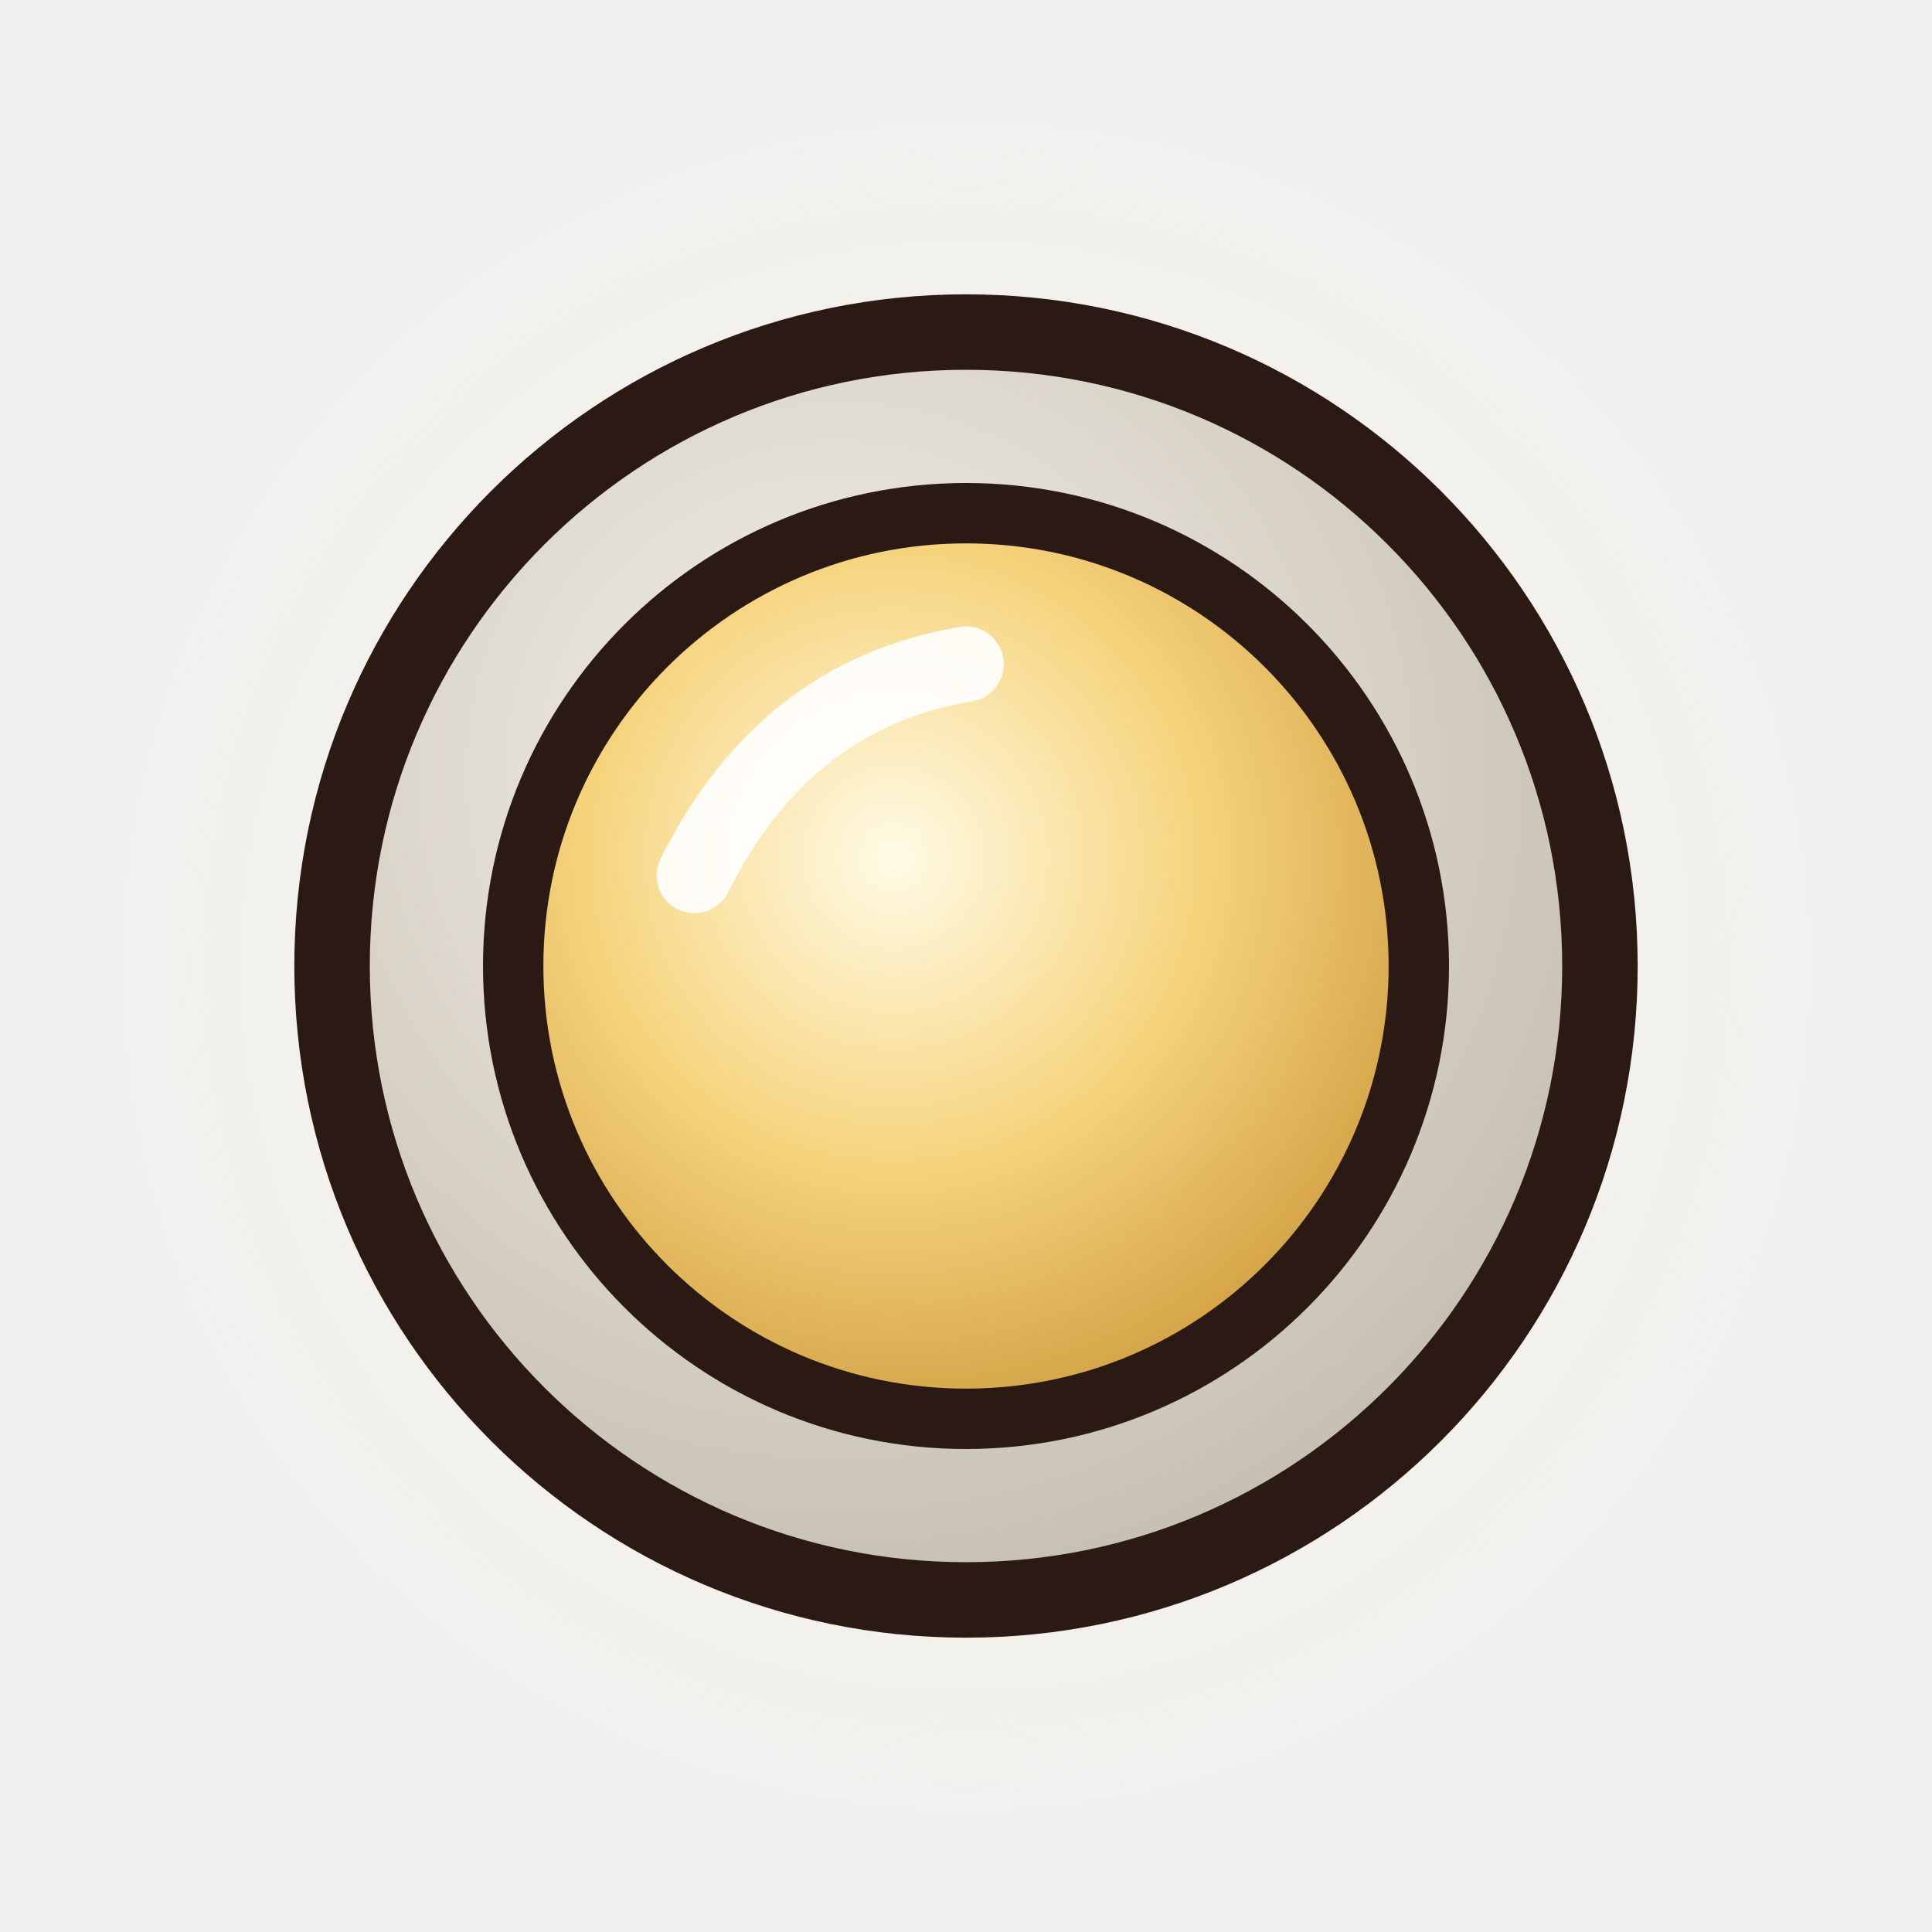
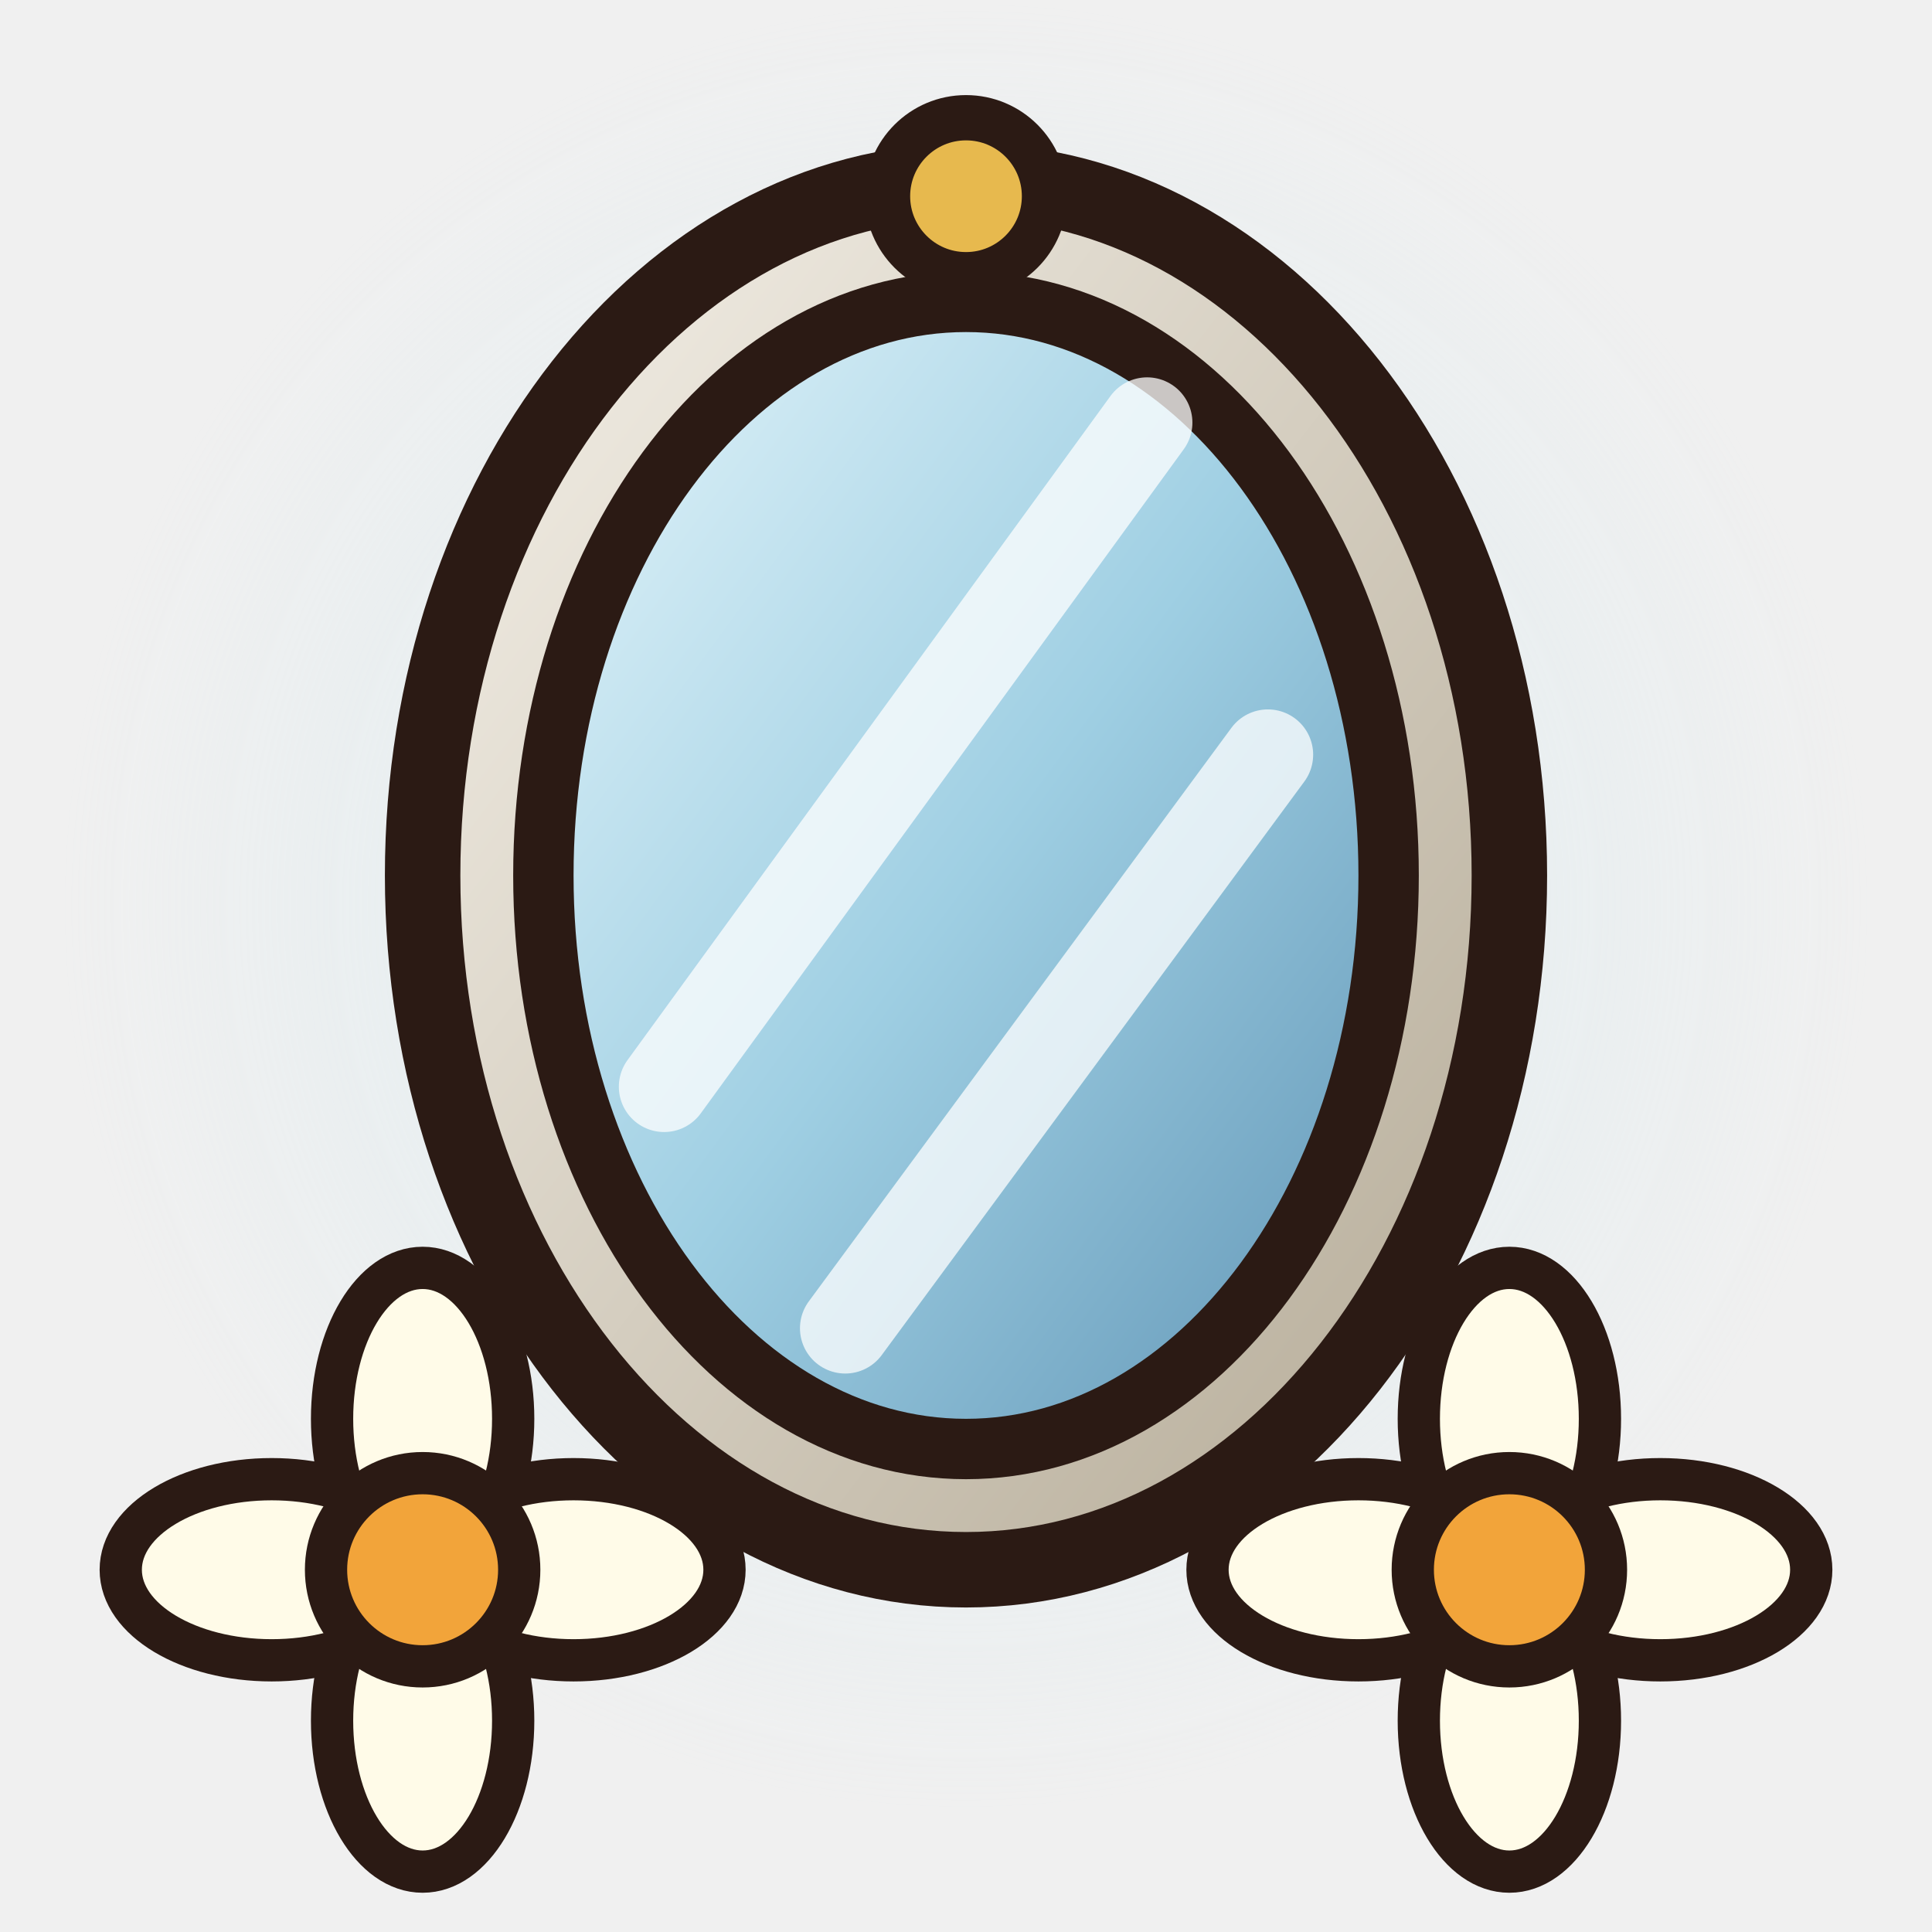
<svg xmlns="http://www.w3.org/2000/svg" width="64" height="64" viewBox="0 0 64 64">
  <defs>
-     <radialGradient id="m" cx=".4" cy=".35" r=".75">
+     <linearGradient id="v" x1="0" y1="0" x2="1" y2="1">
+       <stop offset="0" stop-color="#e6f6fb" />
+       <stop offset=".5" stop-color="#9fcfe3" />
+       <stop offset="1" stop-color="#5f93b4" />
+     </linearGradient>
+     <linearGradient id="m" x1="0" y1="0" x2="1" y2="1">
      <stop offset="0" stop-color="#f6f2ea" />
-       <stop offset="1" stop-color="#bfb8aa" />
-     </radialGradient>
-     <radialGradient id="a" cx=".42" cy=".38" r=".75">
-       <stop offset="0" stop-color="#fffbe6" />
-       <stop offset=".45" stop-color="#f6d47e" />
-       <stop offset="1" stop-color="#c58e2e" />
-     </radialGradient>
+       <stop offset="1" stop-color="#b3a995" />
+     </linearGradient>
    <radialGradient id="h">
-       <stop offset="0" stop-color="#fff3c4" stop-opacity=".5" />
-       <stop offset="1" stop-color="#fff3c4" stop-opacity="0" />
+       <stop offset="0" stop-color="#cfeaf2" stop-opacity=".55" />
+       <stop offset="1" stop-color="#cfeaf2" stop-opacity="0" />
    </radialGradient>
  </defs>
-   <circle cx="32" cy="32" r="30" fill="url(#h)" />
-   <circle cx="32" cy="32" r="21" fill="url(#m)" stroke="#2b1a14" stroke-width="2.5" />
-   <circle cx="32" cy="32" r="15" fill="url(#a)" stroke="#2b1a14" stroke-width="2" />
-   <path d="M23 29q3-6 9-7" fill="none" stroke="#ffffff" stroke-width="2.5" stroke-linecap="round" opacity=".9" />
+   <circle cx="32" cy="30" r="30" fill="url(#h)" />
+   <ellipse cx="32" cy="29" rx="18" ry="23" fill="url(#m)" stroke="#2b1a14" stroke-width="2.5" />
+   <ellipse cx="32" cy="29" rx="14" ry="19" fill="url(#v)" stroke="#2b1a14" stroke-width="2" />
+   <path d="M22 36L38 14M28 44L42 25" fill="none" stroke="#fff" stroke-width="3" stroke-linecap="round" opacity=".75" />
+   <circle cx="32" cy="6.5" r="2.6" fill="#e7b94e" stroke="#2b1a14" stroke-width="1.5" />
+   <g stroke="#2b1a14" stroke-width="1.4">
+     <g fill="#fffbe8">
+       <ellipse cx="14" cy="47" rx="3" ry="5" />
+       <ellipse cx="14" cy="57" rx="3" ry="5" />
+       <ellipse cx="9" cy="52" rx="5" ry="3" />
+       <ellipse cx="19" cy="52" rx="5" ry="3" />
+     </g>
+     <circle cx="14" cy="52" r="3.2" fill="#f2a43a" />
+     <g fill="#fffbe8">
+       <ellipse cx="50" cy="47" rx="3" ry="5" />
+       <ellipse cx="50" cy="57" rx="3" ry="5" />
+       <ellipse cx="45" cy="52" rx="5" ry="3" />
+       <ellipse cx="55" cy="52" rx="5" ry="3" />
+     </g>
+     <circle cx="50" cy="52" r="3.2" fill="#f2a43a" />
+   </g>
</svg>
